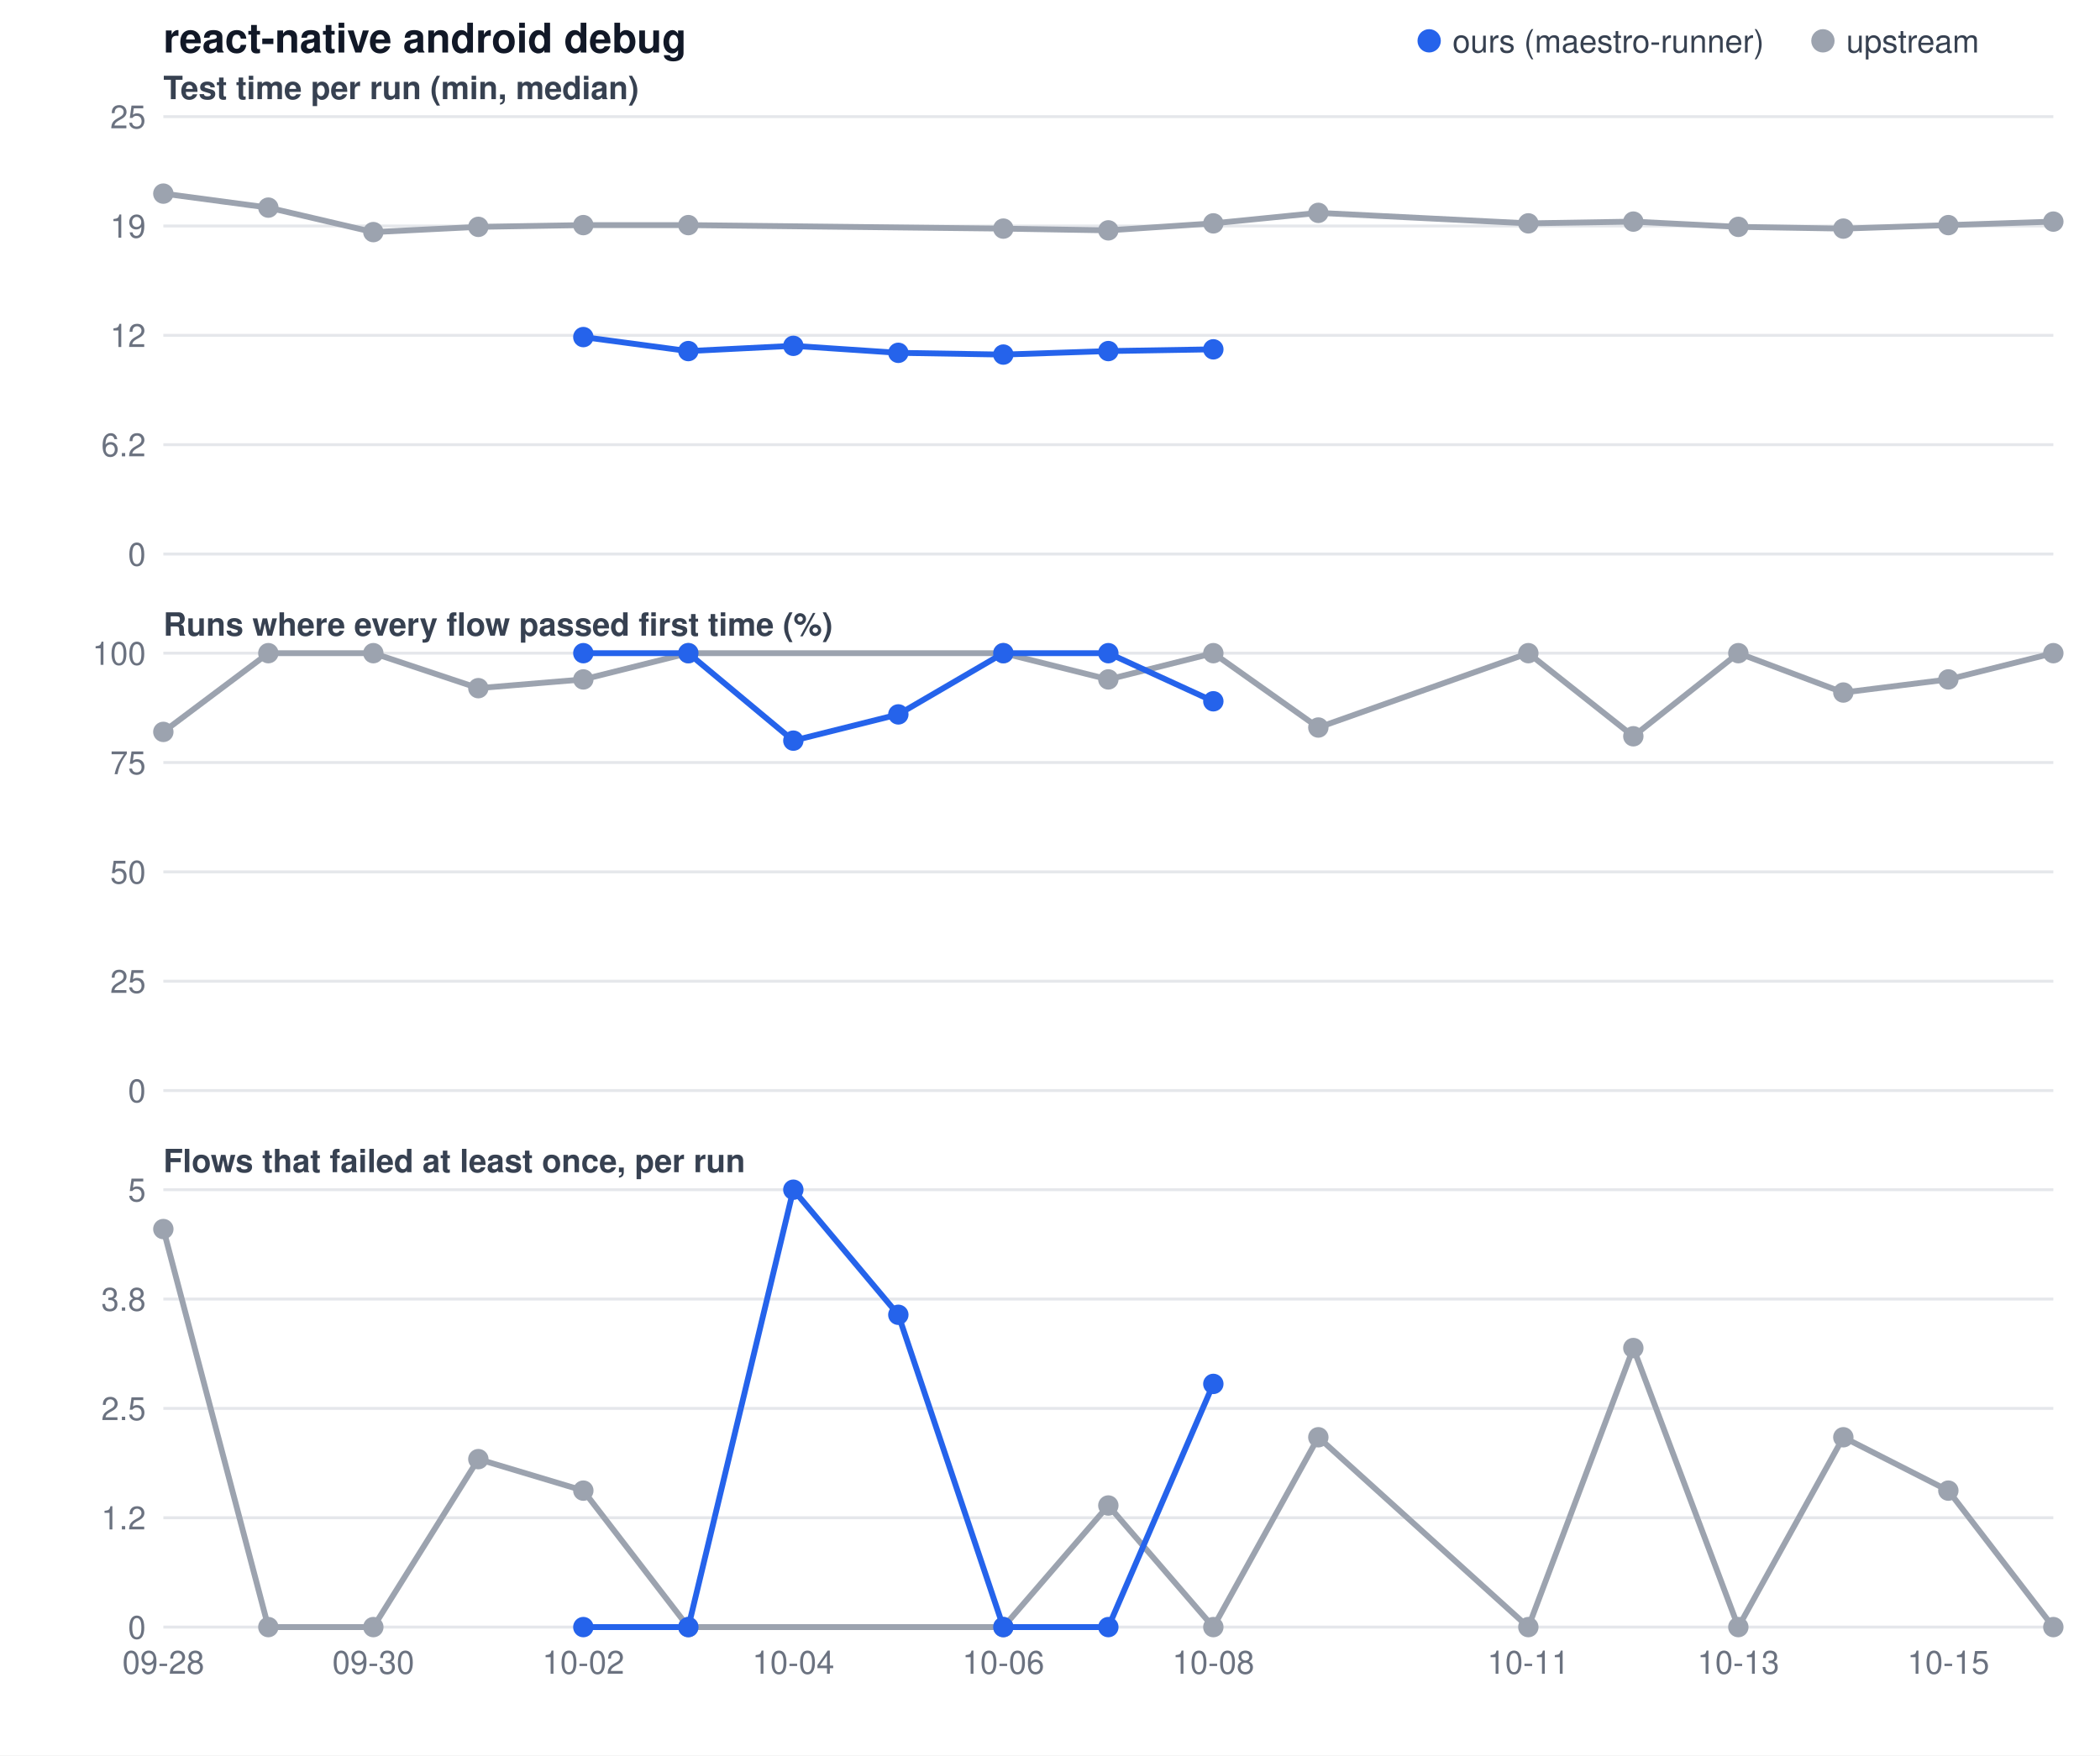
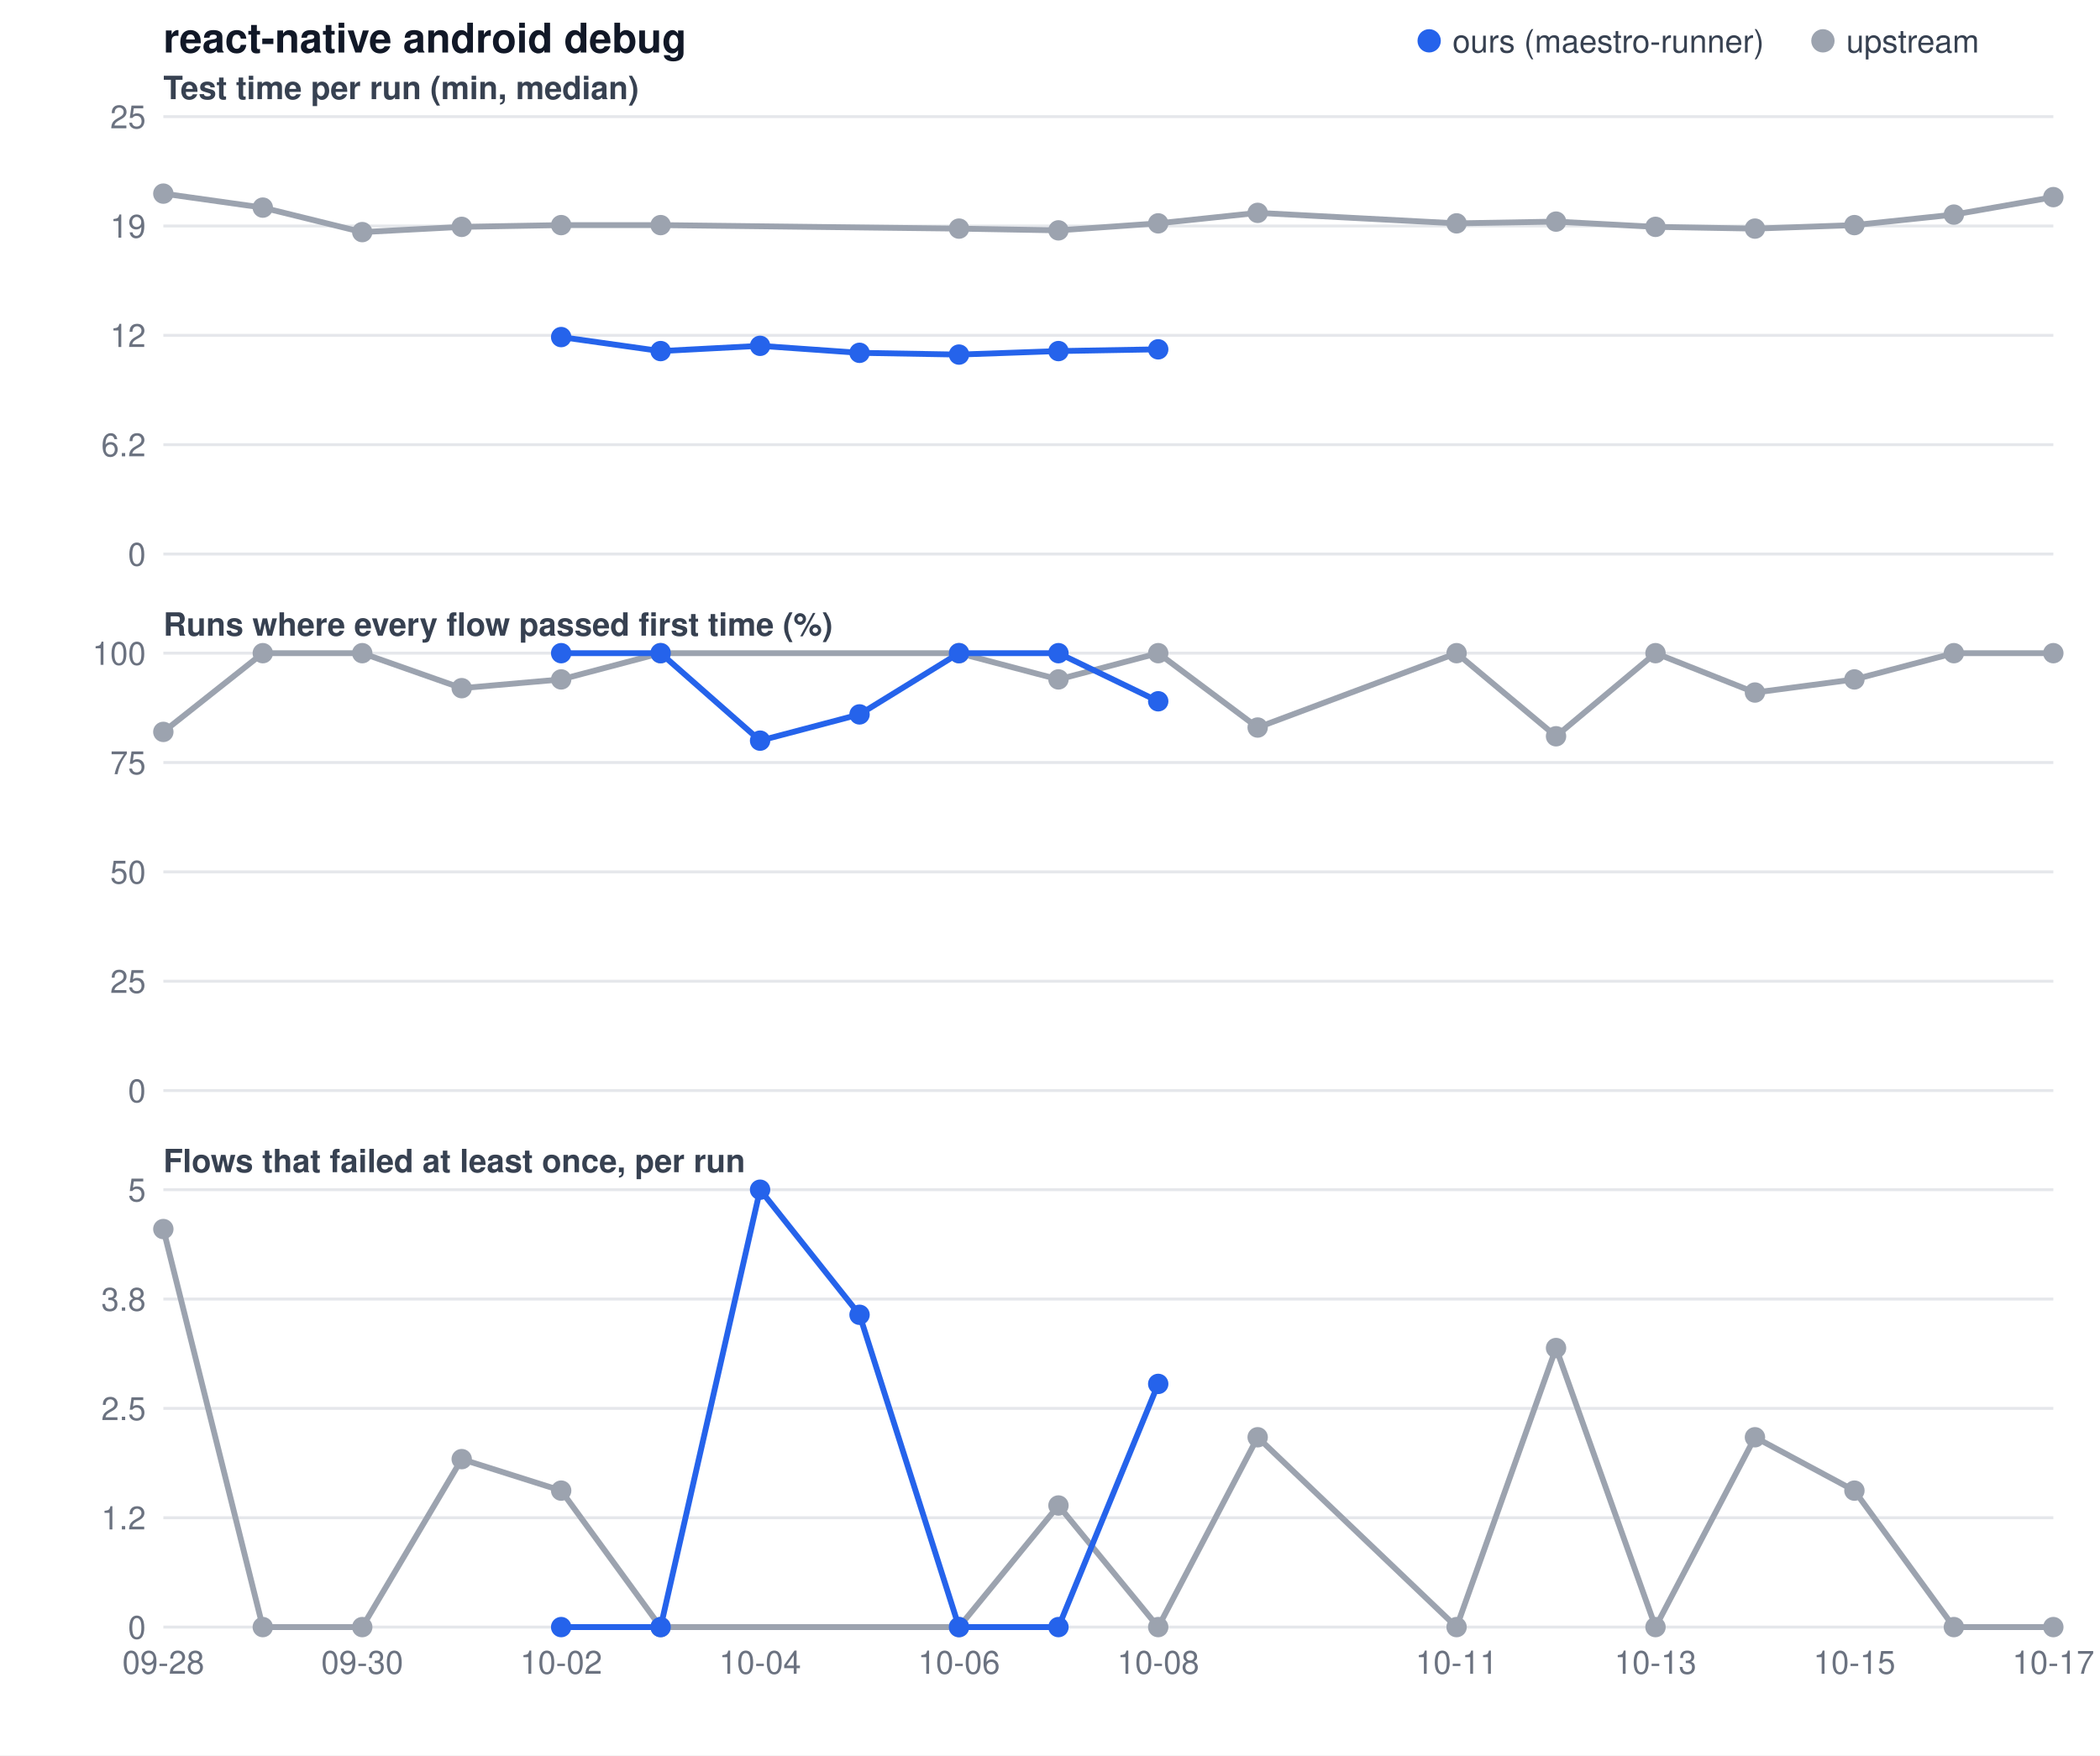
<svg xmlns="http://www.w3.org/2000/svg" width="720" height="602" font-family="-apple-system,Segoe UI,Helvetica,Arial,sans-serif" font-size="11">
  <rect width="100%" height="100%" fill="#ffffff" />
  <text x="56" y="18" font-size="14" font-weight="600" fill="#111827">react-native android debug</text>
  <circle cx="490" cy="14" r="4" fill="#2563eb" />
  <text x="498" y="18" fill="#374151">ours (maestro-runner)</text>
  <circle cx="625" cy="14" r="4" fill="#9ca3af" />
  <text x="633" y="18" fill="#374151">upstream</text>
  <text x="56" y="34" fill="#374151" font-weight="600">Test time per run (min, median)</text>
  <line x1="56" x2="704" y1="190.0" y2="190.0" stroke="#e5e7eb" />
  <text x="50" y="194.0" text-anchor="end" fill="#6b7280">0</text>
  <line x1="56" x2="704" y1="152.5" y2="152.5" stroke="#e5e7eb" />
  <text x="50" y="156.5" text-anchor="end" fill="#6b7280">6.2</text>
  <line x1="56" x2="704" y1="115.0" y2="115.0" stroke="#e5e7eb" />
  <text x="50" y="119.0" text-anchor="end" fill="#6b7280">12</text>
  <line x1="56" x2="704" y1="77.5" y2="77.5" stroke="#e5e7eb" />
  <text x="50" y="81.5" text-anchor="end" fill="#6b7280">19</text>
  <line x1="56" x2="704" y1="40.0" y2="40.0" stroke="#e5e7eb" />
  <text x="50" y="44.0" text-anchor="end" fill="#6b7280">25</text>
-   <polyline fill="none" stroke="#9ca3af" stroke-width="2" points="56.0,66.4 92.0,71.2 128.0,79.6 164.0,77.8 200.0,77.2 236.0,77.2 344.0,78.4 380.0,79.0 416.0,76.6 452.0,73.0 524.0,76.6 560.0,76.0 596.0,77.8 632.0,78.4 668.0,77.2 704.0,76.0" />
+   <polyline fill="none" stroke="#9ca3af" stroke-width="2" points="56.0,66.4 90.1,71.2 124.2,79.6 158.3,77.8 192.4,77.2 226.5,77.2 328.8,78.4 362.9,79.0 397.1,76.6 431.2,73.0 499.4,76.6 533.5,76.0 567.6,77.8 601.7,78.4 635.8,77.2 669.9,73.6 704.0,67.6" />
  <circle cx="56.0" cy="66.4" r="3.5" fill="#9ca3af" />
-   <circle cx="92.0" cy="71.2" r="3.5" fill="#9ca3af" />
-   <circle cx="128.0" cy="79.6" r="3.5" fill="#9ca3af" />
-   <circle cx="164.0" cy="77.8" r="3.5" fill="#9ca3af" />
-   <circle cx="200.0" cy="77.2" r="3.5" fill="#9ca3af" />
-   <circle cx="236.0" cy="77.2" r="3.5" fill="#9ca3af" />
-   <circle cx="344.0" cy="78.4" r="3.5" fill="#9ca3af" />
-   <circle cx="380.0" cy="79.0" r="3.5" fill="#9ca3af" />
-   <circle cx="416.0" cy="76.6" r="3.5" fill="#9ca3af" />
-   <circle cx="452.0" cy="73.0" r="3.5" fill="#9ca3af" />
-   <circle cx="524.0" cy="76.6" r="3.5" fill="#9ca3af" />
-   <circle cx="560.0" cy="76.0" r="3.5" fill="#9ca3af" />
-   <circle cx="596.0" cy="77.8" r="3.5" fill="#9ca3af" />
-   <circle cx="632.0" cy="78.4" r="3.5" fill="#9ca3af" />
-   <circle cx="668.0" cy="77.2" r="3.5" fill="#9ca3af" />
-   <circle cx="704.0" cy="76.0" r="3.5" fill="#9ca3af" />
-   <polyline fill="none" stroke="#2563eb" stroke-width="2" points="200.0,115.6 236.0,120.4 272.0,118.6 308.0,121.0 344.0,121.6 380.0,120.4 416.0,119.8" />
-   <circle cx="200.0" cy="115.6" r="3.5" fill="#2563eb" />
-   <circle cx="236.0" cy="120.4" r="3.5" fill="#2563eb" />
-   <circle cx="272.0" cy="118.6" r="3.5" fill="#2563eb" />
-   <circle cx="308.0" cy="121.0" r="3.5" fill="#2563eb" />
-   <circle cx="344.0" cy="121.6" r="3.5" fill="#2563eb" />
-   <circle cx="380.0" cy="120.4" r="3.5" fill="#2563eb" />
-   <circle cx="416.0" cy="119.8" r="3.5" fill="#2563eb" />
+   <circle cx="90.1" cy="71.2" r="3.5" fill="#9ca3af" />
+   <circle cx="124.2" cy="79.6" r="3.5" fill="#9ca3af" />
+   <circle cx="158.3" cy="77.8" r="3.5" fill="#9ca3af" />
+   <circle cx="192.4" cy="77.2" r="3.5" fill="#9ca3af" />
+   <circle cx="226.5" cy="77.2" r="3.5" fill="#9ca3af" />
+   <circle cx="328.8" cy="78.4" r="3.5" fill="#9ca3af" />
+   <circle cx="362.9" cy="79.0" r="3.5" fill="#9ca3af" />
+   <circle cx="397.1" cy="76.6" r="3.5" fill="#9ca3af" />
+   <circle cx="431.2" cy="73.0" r="3.5" fill="#9ca3af" />
+   <circle cx="499.4" cy="76.6" r="3.5" fill="#9ca3af" />
+   <circle cx="533.5" cy="76.0" r="3.5" fill="#9ca3af" />
+   <circle cx="567.6" cy="77.8" r="3.5" fill="#9ca3af" />
+   <circle cx="601.7" cy="78.4" r="3.5" fill="#9ca3af" />
+   <circle cx="635.8" cy="77.2" r="3.5" fill="#9ca3af" />
+   <circle cx="669.9" cy="73.6" r="3.5" fill="#9ca3af" />
+   <circle cx="704.0" cy="67.6" r="3.5" fill="#9ca3af" />
+   <polyline fill="none" stroke="#2563eb" stroke-width="2" points="192.4,115.6 226.5,120.4 260.6,118.6 294.7,121.0 328.8,121.6 362.9,120.4 397.1,119.8" />
+   <circle cx="192.4" cy="115.6" r="3.5" fill="#2563eb" />
+   <circle cx="226.5" cy="120.4" r="3.5" fill="#2563eb" />
+   <circle cx="260.6" cy="118.6" r="3.5" fill="#2563eb" />
+   <circle cx="294.7" cy="121.0" r="3.5" fill="#2563eb" />
+   <circle cx="328.8" cy="121.6" r="3.5" fill="#2563eb" />
+   <circle cx="362.9" cy="120.4" r="3.5" fill="#2563eb" />
+   <circle cx="397.1" cy="119.8" r="3.5" fill="#2563eb" />
  <text x="56" y="218" fill="#374151" font-weight="600">Runs where every flow passed first time (%)</text>
  <line x1="56" x2="704" y1="374.0" y2="374.0" stroke="#e5e7eb" />
  <text x="50" y="378.0" text-anchor="end" fill="#6b7280">0</text>
  <line x1="56" x2="704" y1="336.5" y2="336.5" stroke="#e5e7eb" />
  <text x="50" y="340.5" text-anchor="end" fill="#6b7280">25</text>
  <line x1="56" x2="704" y1="299.0" y2="299.0" stroke="#e5e7eb" />
  <text x="50" y="303.0" text-anchor="end" fill="#6b7280">50</text>
  <line x1="56" x2="704" y1="261.5" y2="261.5" stroke="#e5e7eb" />
  <text x="50" y="265.5" text-anchor="end" fill="#6b7280">75</text>
  <line x1="56" x2="704" y1="224.0" y2="224.0" stroke="#e5e7eb" />
  <text x="50" y="228.0" text-anchor="end" fill="#6b7280">100</text>
-   <polyline fill="none" stroke="#9ca3af" stroke-width="2" points="56.0,251.0 92.0,224.0 128.0,224.0 164.0,236.0 200.0,233.0 236.0,224.0 344.0,224.0 380.0,233.0 416.0,224.0 452.0,249.5 524.0,224.0 560.0,252.5 596.0,224.0 632.0,237.5 668.0,233.0 704.0,224.0" />
+   <polyline fill="none" stroke="#9ca3af" stroke-width="2" points="56.0,251.0 90.1,224.0 124.2,224.0 158.3,236.0 192.4,233.0 226.5,224.0 328.8,224.0 362.9,233.0 397.1,224.0 431.2,249.5 499.4,224.0 533.5,252.5 567.6,224.0 601.7,237.5 635.8,233.0 669.9,224.0 704.0,224.0" />
  <circle cx="56.0" cy="251.0" r="3.5" fill="#9ca3af" />
-   <circle cx="92.0" cy="224.0" r="3.5" fill="#9ca3af" />
-   <circle cx="128.0" cy="224.0" r="3.5" fill="#9ca3af" />
-   <circle cx="164.0" cy="236.0" r="3.5" fill="#9ca3af" />
-   <circle cx="200.0" cy="233.0" r="3.5" fill="#9ca3af" />
-   <circle cx="236.0" cy="224.0" r="3.5" fill="#9ca3af" />
-   <circle cx="344.0" cy="224.0" r="3.5" fill="#9ca3af" />
-   <circle cx="380.0" cy="233.0" r="3.5" fill="#9ca3af" />
-   <circle cx="416.0" cy="224.0" r="3.5" fill="#9ca3af" />
-   <circle cx="452.0" cy="249.5" r="3.5" fill="#9ca3af" />
-   <circle cx="524.0" cy="224.0" r="3.5" fill="#9ca3af" />
-   <circle cx="560.0" cy="252.5" r="3.5" fill="#9ca3af" />
-   <circle cx="596.0" cy="224.0" r="3.5" fill="#9ca3af" />
-   <circle cx="632.0" cy="237.5" r="3.5" fill="#9ca3af" />
-   <circle cx="668.0" cy="233.0" r="3.5" fill="#9ca3af" />
+   <circle cx="90.1" cy="224.0" r="3.5" fill="#9ca3af" />
+   <circle cx="124.2" cy="224.0" r="3.5" fill="#9ca3af" />
+   <circle cx="158.3" cy="236.0" r="3.5" fill="#9ca3af" />
+   <circle cx="192.4" cy="233.0" r="3.5" fill="#9ca3af" />
+   <circle cx="226.5" cy="224.0" r="3.5" fill="#9ca3af" />
+   <circle cx="328.8" cy="224.0" r="3.5" fill="#9ca3af" />
+   <circle cx="362.9" cy="233.0" r="3.5" fill="#9ca3af" />
+   <circle cx="397.1" cy="224.0" r="3.5" fill="#9ca3af" />
+   <circle cx="431.2" cy="249.5" r="3.5" fill="#9ca3af" />
+   <circle cx="499.4" cy="224.0" r="3.5" fill="#9ca3af" />
+   <circle cx="533.5" cy="252.5" r="3.5" fill="#9ca3af" />
+   <circle cx="567.6" cy="224.0" r="3.5" fill="#9ca3af" />
+   <circle cx="601.7" cy="237.5" r="3.5" fill="#9ca3af" />
+   <circle cx="635.8" cy="233.0" r="3.5" fill="#9ca3af" />
+   <circle cx="669.9" cy="224.0" r="3.5" fill="#9ca3af" />
  <circle cx="704.0" cy="224.0" r="3.5" fill="#9ca3af" />
-   <polyline fill="none" stroke="#2563eb" stroke-width="2" points="200.0,224.0 236.0,224.0 272.0,254.0 308.0,245.0 344.0,224.0 380.0,224.0 416.0,240.5" />
-   <circle cx="200.0" cy="224.0" r="3.5" fill="#2563eb" />
-   <circle cx="236.0" cy="224.0" r="3.5" fill="#2563eb" />
-   <circle cx="272.0" cy="254.0" r="3.5" fill="#2563eb" />
-   <circle cx="308.0" cy="245.0" r="3.5" fill="#2563eb" />
-   <circle cx="344.0" cy="224.0" r="3.5" fill="#2563eb" />
-   <circle cx="380.0" cy="224.0" r="3.5" fill="#2563eb" />
-   <circle cx="416.0" cy="240.5" r="3.5" fill="#2563eb" />
+   <polyline fill="none" stroke="#2563eb" stroke-width="2" points="192.4,224.0 226.5,224.0 260.6,254.0 294.7,245.0 328.8,224.0 362.9,224.0 397.1,240.5" />
+   <circle cx="192.4" cy="224.0" r="3.5" fill="#2563eb" />
+   <circle cx="226.5" cy="224.0" r="3.5" fill="#2563eb" />
+   <circle cx="260.6" cy="254.0" r="3.5" fill="#2563eb" />
+   <circle cx="294.7" cy="245.0" r="3.5" fill="#2563eb" />
+   <circle cx="328.8" cy="224.0" r="3.5" fill="#2563eb" />
+   <circle cx="362.9" cy="224.0" r="3.5" fill="#2563eb" />
+   <circle cx="397.1" cy="240.5" r="3.5" fill="#2563eb" />
  <text x="56" y="402" fill="#374151" font-weight="600">Flows that failed at least once, per run</text>
  <line x1="56" x2="704" y1="558.0" y2="558.0" stroke="#e5e7eb" />
  <text x="50" y="562.0" text-anchor="end" fill="#6b7280">0</text>
  <line x1="56" x2="704" y1="520.5" y2="520.5" stroke="#e5e7eb" />
  <text x="50" y="524.5" text-anchor="end" fill="#6b7280">1.2</text>
  <line x1="56" x2="704" y1="483.0" y2="483.0" stroke="#e5e7eb" />
  <text x="50" y="487.0" text-anchor="end" fill="#6b7280">2.5</text>
  <line x1="56" x2="704" y1="445.5" y2="445.5" stroke="#e5e7eb" />
  <text x="50" y="449.5" text-anchor="end" fill="#6b7280">3.8</text>
  <line x1="56" x2="704" y1="408.0" y2="408.0" stroke="#e5e7eb" />
  <text x="50" y="412.0" text-anchor="end" fill="#6b7280">5</text>
-   <polyline fill="none" stroke="#9ca3af" stroke-width="2" points="56.0,421.5 92.0,558.0 128.0,558.0 164.0,500.4 200.0,511.2 236.0,558.0 344.0,558.0 380.0,516.3 416.0,558.0 452.0,492.9 524.0,558.0 560.0,462.3 596.0,558.0 632.0,492.9 668.0,511.2 704.0,558.0" />
+   <polyline fill="none" stroke="#9ca3af" stroke-width="2" points="56.0,421.5 90.1,558.0 124.2,558.0 158.3,500.4 192.4,511.2 226.5,558.0 328.8,558.0 362.9,516.3 397.1,558.0 431.2,492.9 499.4,558.0 533.5,462.3 567.6,558.0 601.7,492.9 635.8,511.2 669.9,558.0 704.0,558.0" />
  <circle cx="56.0" cy="421.5" r="3.5" fill="#9ca3af" />
-   <circle cx="92.0" cy="558.0" r="3.5" fill="#9ca3af" />
-   <circle cx="128.0" cy="558.0" r="3.5" fill="#9ca3af" />
-   <circle cx="164.0" cy="500.4" r="3.5" fill="#9ca3af" />
-   <circle cx="200.0" cy="511.2" r="3.5" fill="#9ca3af" />
-   <circle cx="236.0" cy="558.0" r="3.5" fill="#9ca3af" />
-   <circle cx="344.0" cy="558.0" r="3.5" fill="#9ca3af" />
-   <circle cx="380.0" cy="516.3" r="3.5" fill="#9ca3af" />
-   <circle cx="416.0" cy="558.0" r="3.5" fill="#9ca3af" />
-   <circle cx="452.0" cy="492.9" r="3.5" fill="#9ca3af" />
-   <circle cx="524.0" cy="558.0" r="3.5" fill="#9ca3af" />
-   <circle cx="560.0" cy="462.3" r="3.5" fill="#9ca3af" />
-   <circle cx="596.0" cy="558.0" r="3.5" fill="#9ca3af" />
-   <circle cx="632.0" cy="492.9" r="3.5" fill="#9ca3af" />
-   <circle cx="668.0" cy="511.2" r="3.5" fill="#9ca3af" />
+   <circle cx="90.1" cy="558.0" r="3.5" fill="#9ca3af" />
+   <circle cx="124.2" cy="558.0" r="3.5" fill="#9ca3af" />
+   <circle cx="158.3" cy="500.4" r="3.5" fill="#9ca3af" />
+   <circle cx="192.4" cy="511.2" r="3.5" fill="#9ca3af" />
+   <circle cx="226.5" cy="558.0" r="3.5" fill="#9ca3af" />
+   <circle cx="328.8" cy="558.0" r="3.5" fill="#9ca3af" />
+   <circle cx="362.9" cy="516.3" r="3.5" fill="#9ca3af" />
+   <circle cx="397.1" cy="558.0" r="3.5" fill="#9ca3af" />
+   <circle cx="431.2" cy="492.9" r="3.5" fill="#9ca3af" />
+   <circle cx="499.4" cy="558.0" r="3.5" fill="#9ca3af" />
+   <circle cx="533.5" cy="462.3" r="3.5" fill="#9ca3af" />
+   <circle cx="567.6" cy="558.0" r="3.5" fill="#9ca3af" />
+   <circle cx="601.7" cy="492.9" r="3.5" fill="#9ca3af" />
+   <circle cx="635.8" cy="511.2" r="3.5" fill="#9ca3af" />
+   <circle cx="669.9" cy="558.0" r="3.5" fill="#9ca3af" />
  <circle cx="704.0" cy="558.0" r="3.5" fill="#9ca3af" />
-   <polyline fill="none" stroke="#2563eb" stroke-width="2" points="200.0,558.0 236.0,558.0 272.0,408.0 308.0,450.9 344.0,558.0 380.0,558.0 416.0,474.6" />
-   <circle cx="200.0" cy="558.0" r="3.5" fill="#2563eb" />
-   <circle cx="236.0" cy="558.0" r="3.5" fill="#2563eb" />
-   <circle cx="272.0" cy="408.0" r="3.5" fill="#2563eb" />
-   <circle cx="308.0" cy="450.9" r="3.5" fill="#2563eb" />
-   <circle cx="344.0" cy="558.0" r="3.5" fill="#2563eb" />
-   <circle cx="380.0" cy="558.0" r="3.5" fill="#2563eb" />
-   <circle cx="416.0" cy="474.6" r="3.5" fill="#2563eb" />
+   <polyline fill="none" stroke="#2563eb" stroke-width="2" points="192.4,558.0 226.5,558.0 260.6,408.0 294.7,450.9 328.8,558.0 362.9,558.0 397.1,474.6" />
+   <circle cx="192.4" cy="558.0" r="3.5" fill="#2563eb" />
+   <circle cx="226.5" cy="558.0" r="3.5" fill="#2563eb" />
+   <circle cx="260.6" cy="408.0" r="3.5" fill="#2563eb" />
+   <circle cx="294.7" cy="450.9" r="3.5" fill="#2563eb" />
+   <circle cx="328.8" cy="558.0" r="3.5" fill="#2563eb" />
+   <circle cx="362.9" cy="558.0" r="3.5" fill="#2563eb" />
+   <circle cx="397.1" cy="474.6" r="3.5" fill="#2563eb" />
  <text x="56.0" y="574" text-anchor="middle" fill="#6b7280">09-28</text>
-   <text x="128.0" y="574" text-anchor="middle" fill="#6b7280">09-30</text>
-   <text x="200.0" y="574" text-anchor="middle" fill="#6b7280">10-02</text>
-   <text x="272.0" y="574" text-anchor="middle" fill="#6b7280">10-04</text>
-   <text x="344.0" y="574" text-anchor="middle" fill="#6b7280">10-06</text>
-   <text x="416.0" y="574" text-anchor="middle" fill="#6b7280">10-08</text>
-   <text x="524.0" y="574" text-anchor="middle" fill="#6b7280">10-11</text>
-   <text x="596.0" y="574" text-anchor="middle" fill="#6b7280">10-13</text>
-   <text x="668.0" y="574" text-anchor="middle" fill="#6b7280">10-15</text>
+   <text x="124.2" y="574" text-anchor="middle" fill="#6b7280">09-30</text>
+   <text x="192.4" y="574" text-anchor="middle" fill="#6b7280">10-02</text>
+   <text x="260.6" y="574" text-anchor="middle" fill="#6b7280">10-04</text>
+   <text x="328.8" y="574" text-anchor="middle" fill="#6b7280">10-06</text>
+   <text x="397.1" y="574" text-anchor="middle" fill="#6b7280">10-08</text>
+   <text x="499.4" y="574" text-anchor="middle" fill="#6b7280">10-11</text>
+   <text x="567.6" y="574" text-anchor="middle" fill="#6b7280">10-13</text>
+   <text x="635.8" y="574" text-anchor="middle" fill="#6b7280">10-15</text>
+   <text x="704.0" y="574" text-anchor="middle" fill="#6b7280">10-17</text>
</svg>
